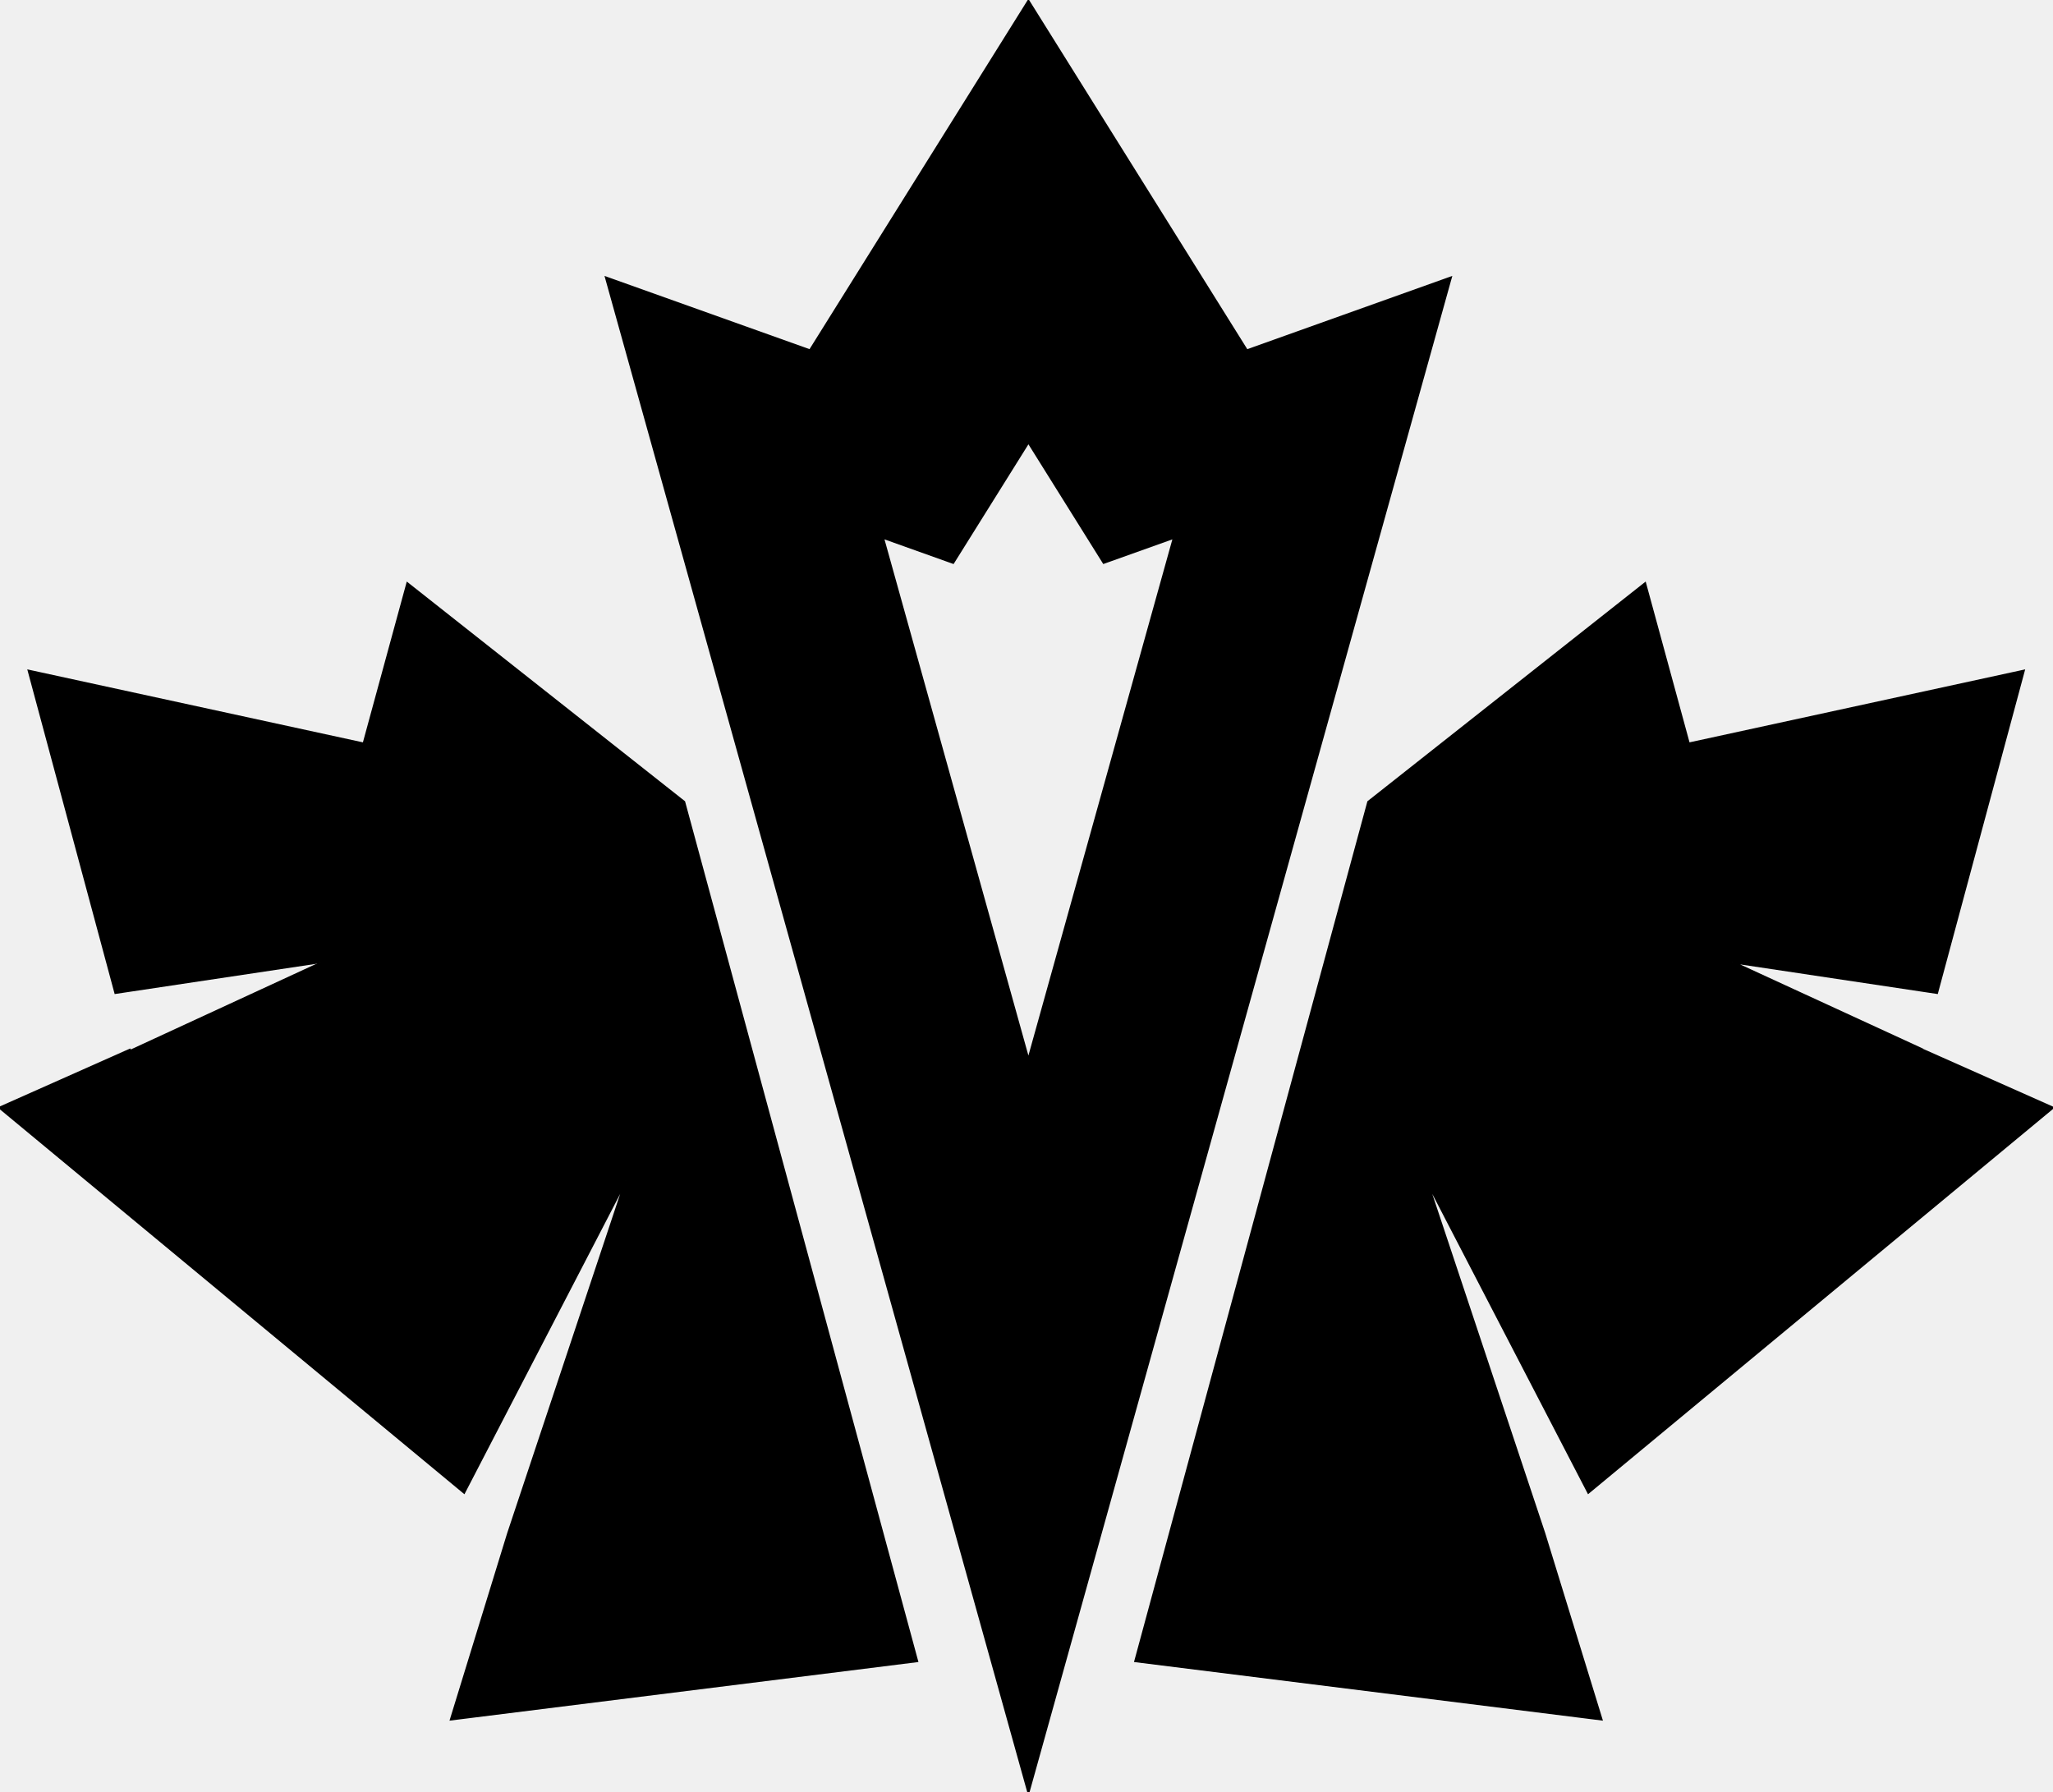
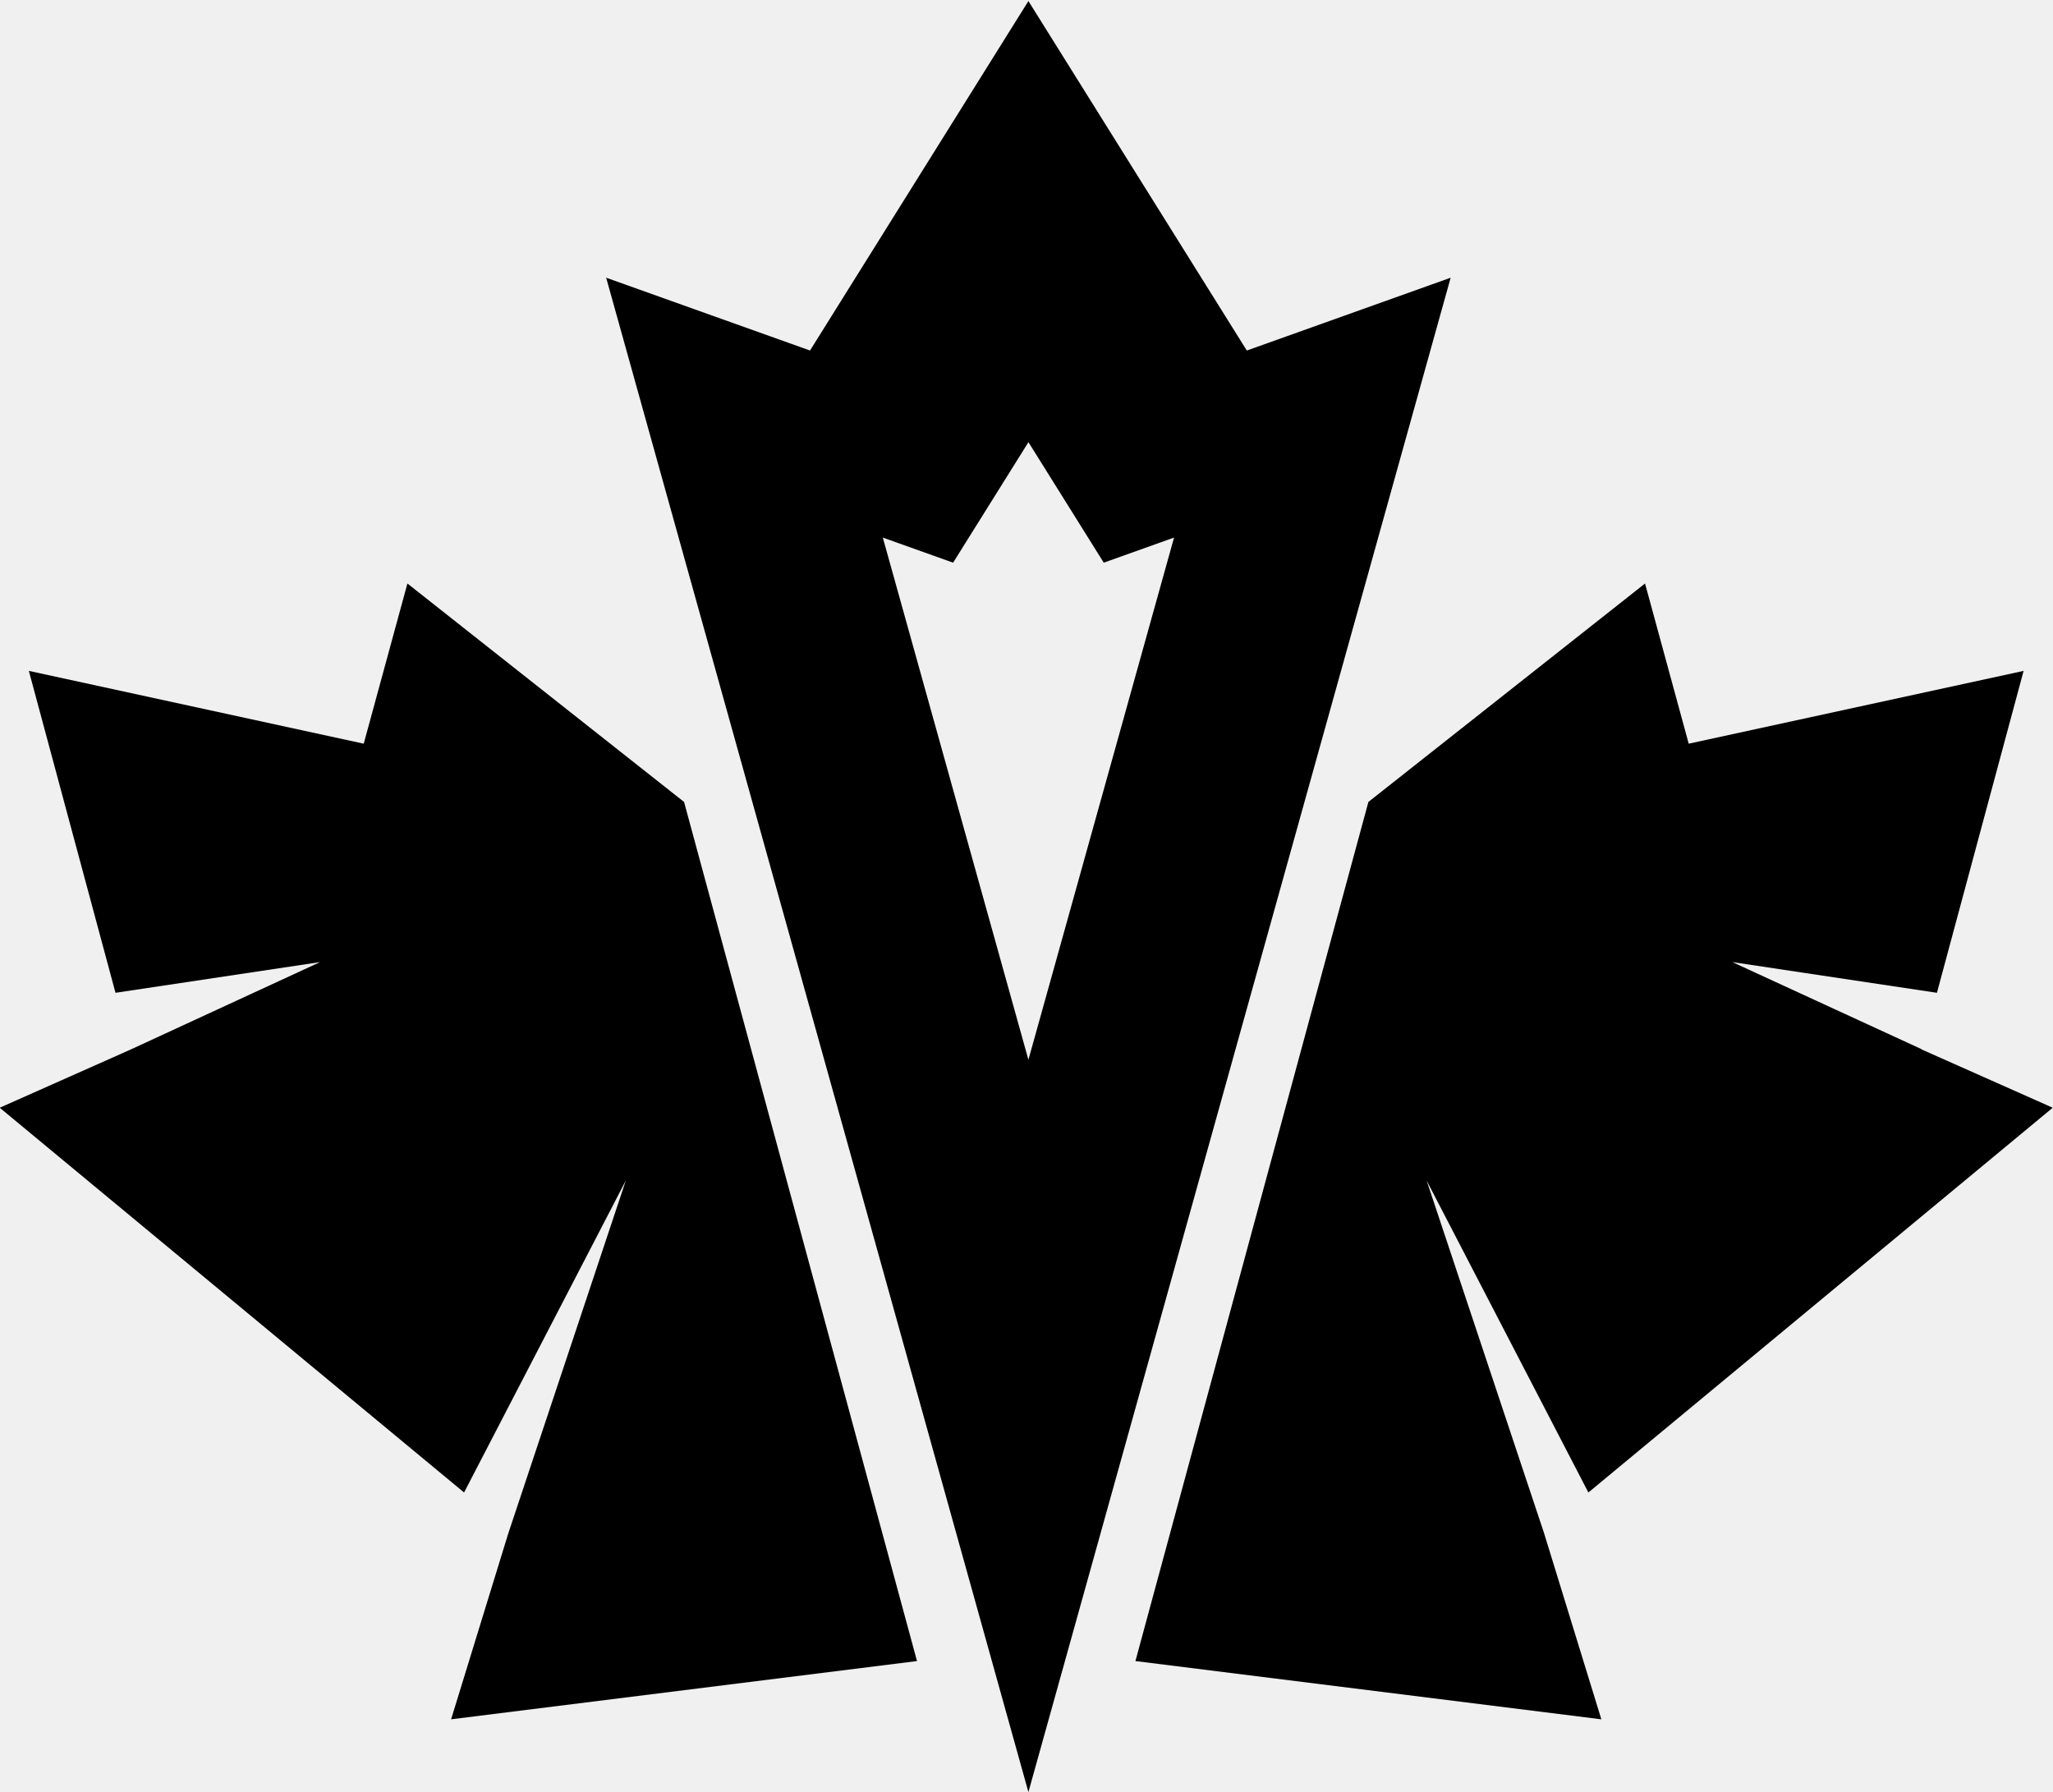
<svg xmlns="http://www.w3.org/2000/svg" version="1.1" id="Layer_1" x="0px" y="0px" viewBox="0 0 903 788" style="enable-background:new 0 0 10 788;" xml:space="preserve">
  <style>
- 		path,
- 		polyline,
- 		polygon {
- 			fill: black;
- 			stroke: black;
+ 
+ 		@media (prefers-color-scheme: light){
+ 			path,
+ 			polyline,
+ 			polygon {
+ 				fill: black;
+ 				stroke: black;
+ 			}
		}
+ 		
		@media (prefers-color-scheme: dark){
			path,
			polyline,
			polygon {
				fill: white;
				stroke: white;
			}
		}
	</style>
  <path d="M548.4,154.17L452.34,0.46l-96.06,153.7l-89.66-32.02l185.72,666.04l185.72-666.04L548.4,154.17z M452.34,466.1  l-64.04-229.67l30.92,11.04l33.13-53l33.13,53l30.92-11.04L452.34,466.1z" />
  <polyline points="57.51,461.57 -0.12,487.19 204.12,656.41 275.26,519.21 223.57,674.39 198.41,756.17 403.34,730.55 300.88,352.7  179.2,256.63 159.98,327.08 12.69,295.06 50.8,436.64 140.77,423.14 " />
  <polygon points="679.18,674.39 627.49,519.21 698.64,656.41 902.88,487.19 852.22,464.67 852.22,464.67 852.21,464.67  845.24,461.57 845.26,461.47 761.98,423.14 851.95,436.64 890.07,295.06 742.77,327.08 723.56,256.63 601.88,352.7 499.41,730.55   704.34,756.17 679.18,674.39 " />
</svg>
